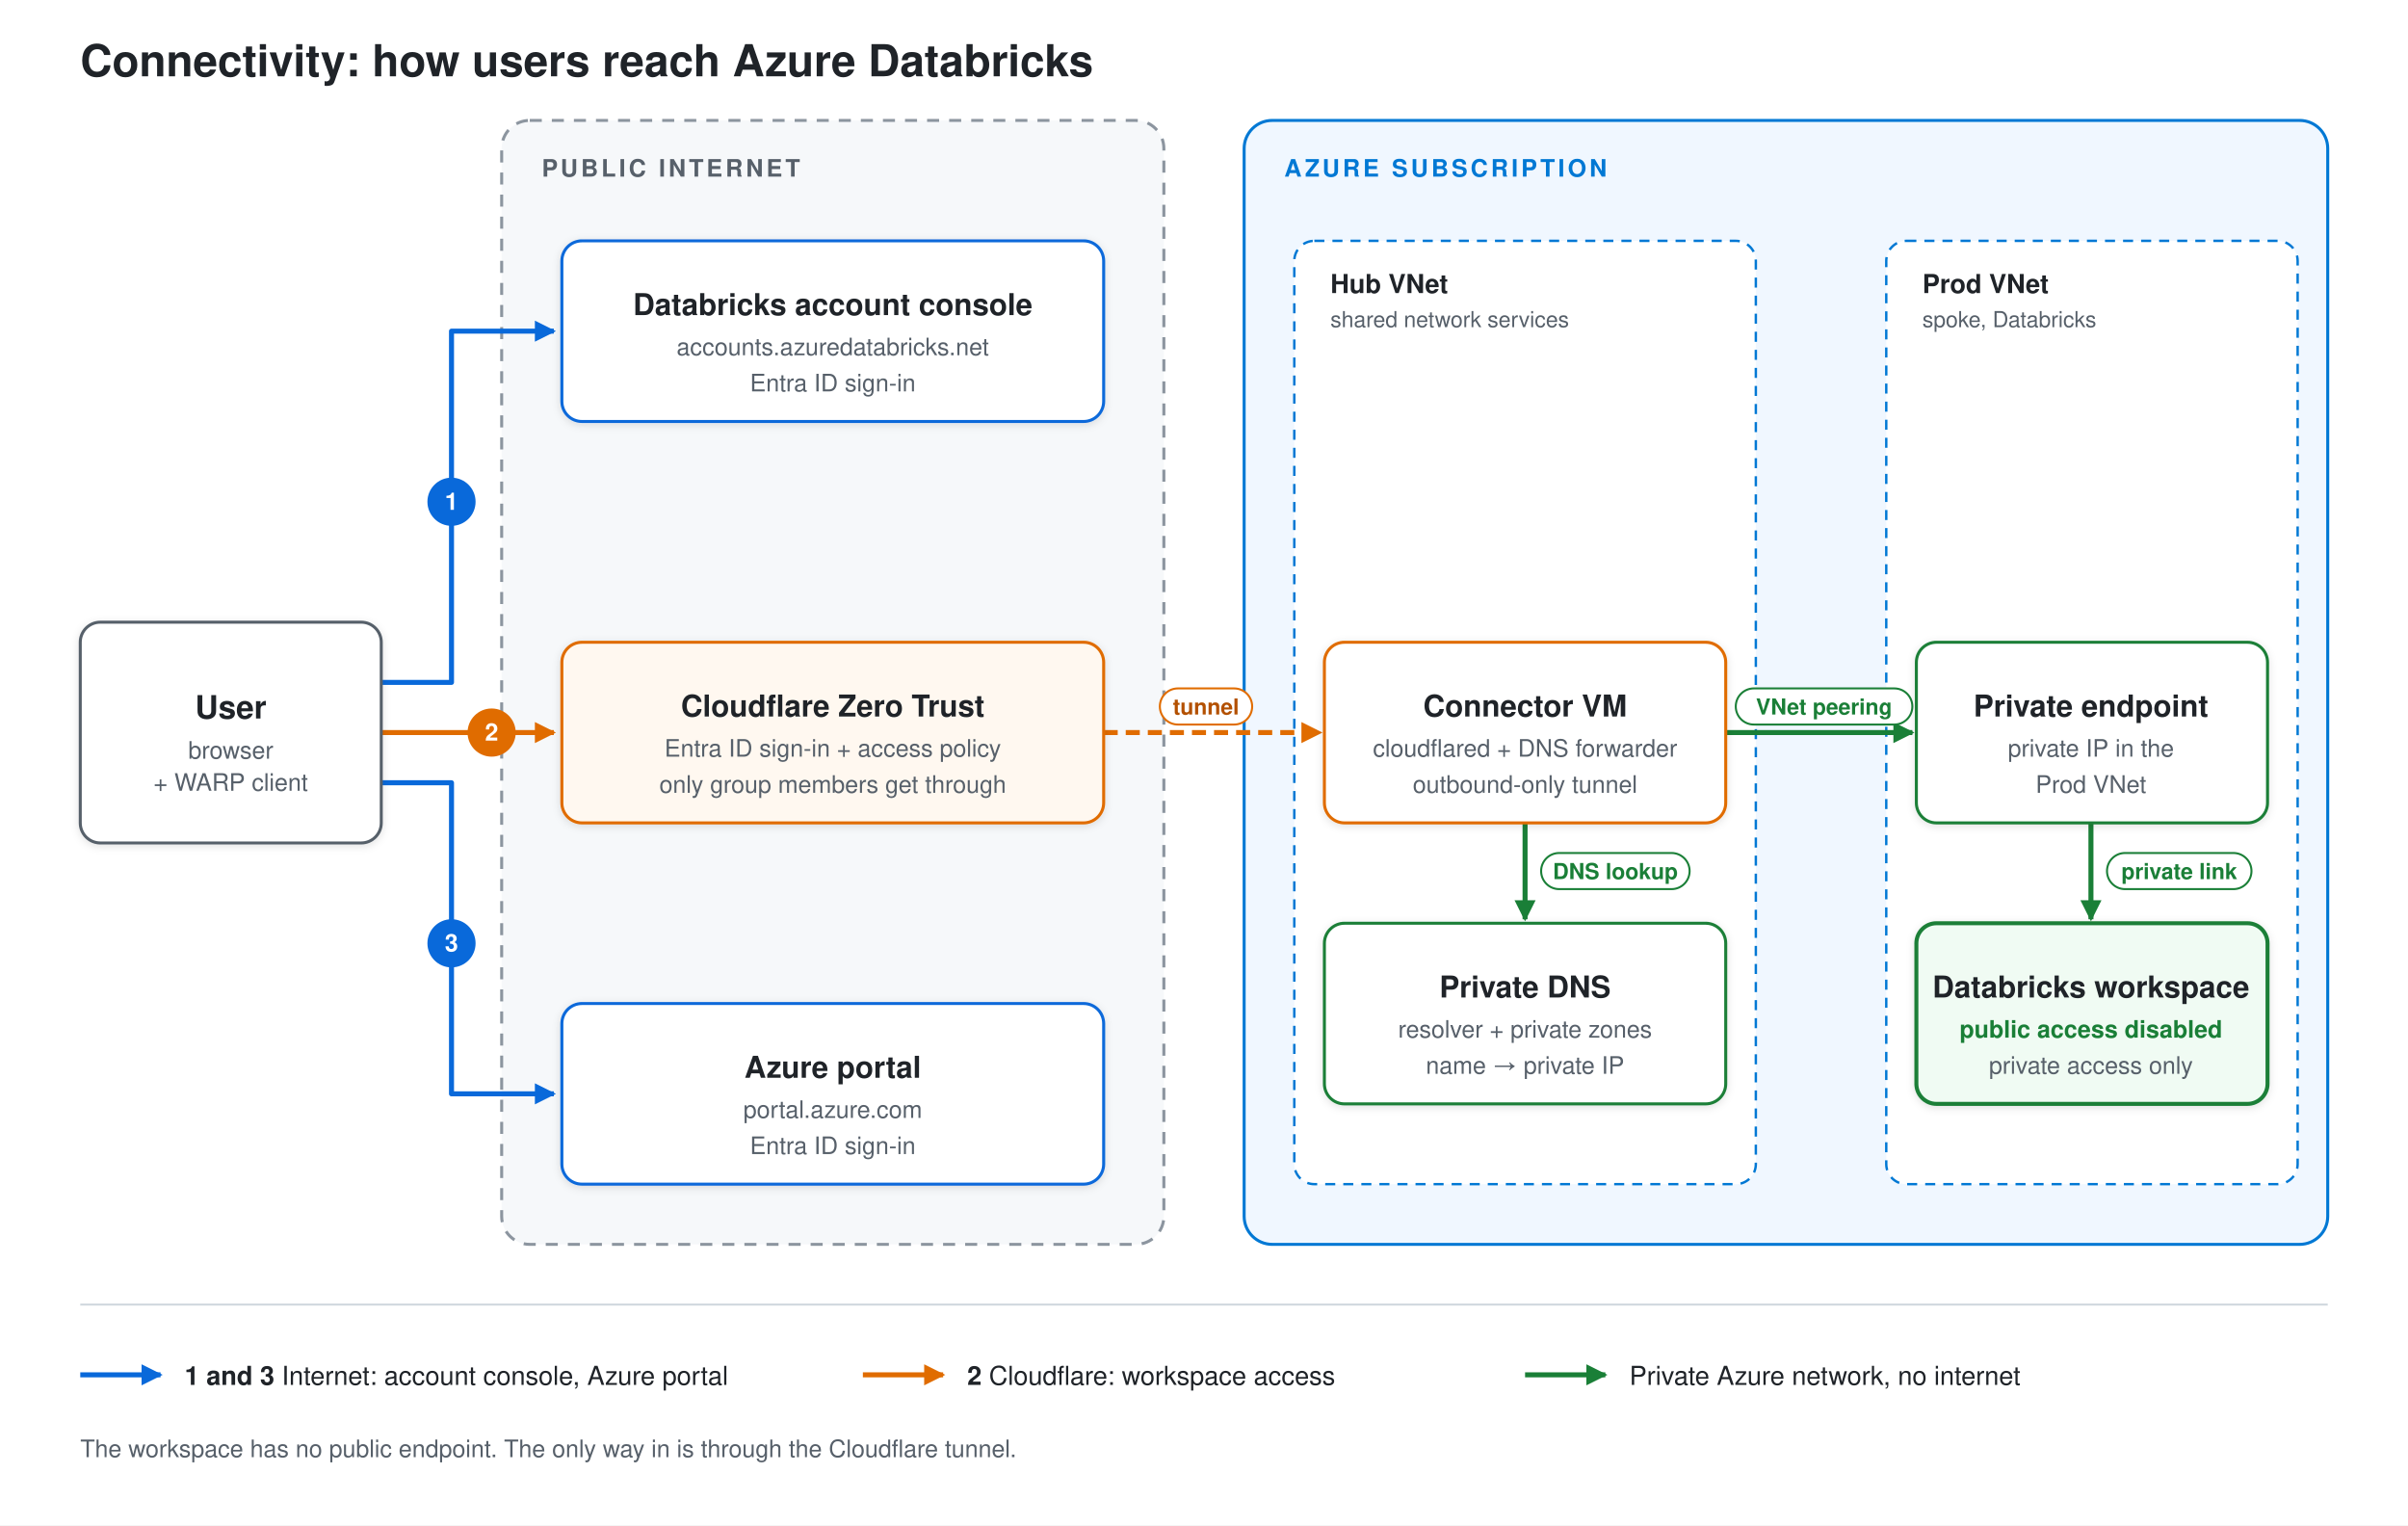
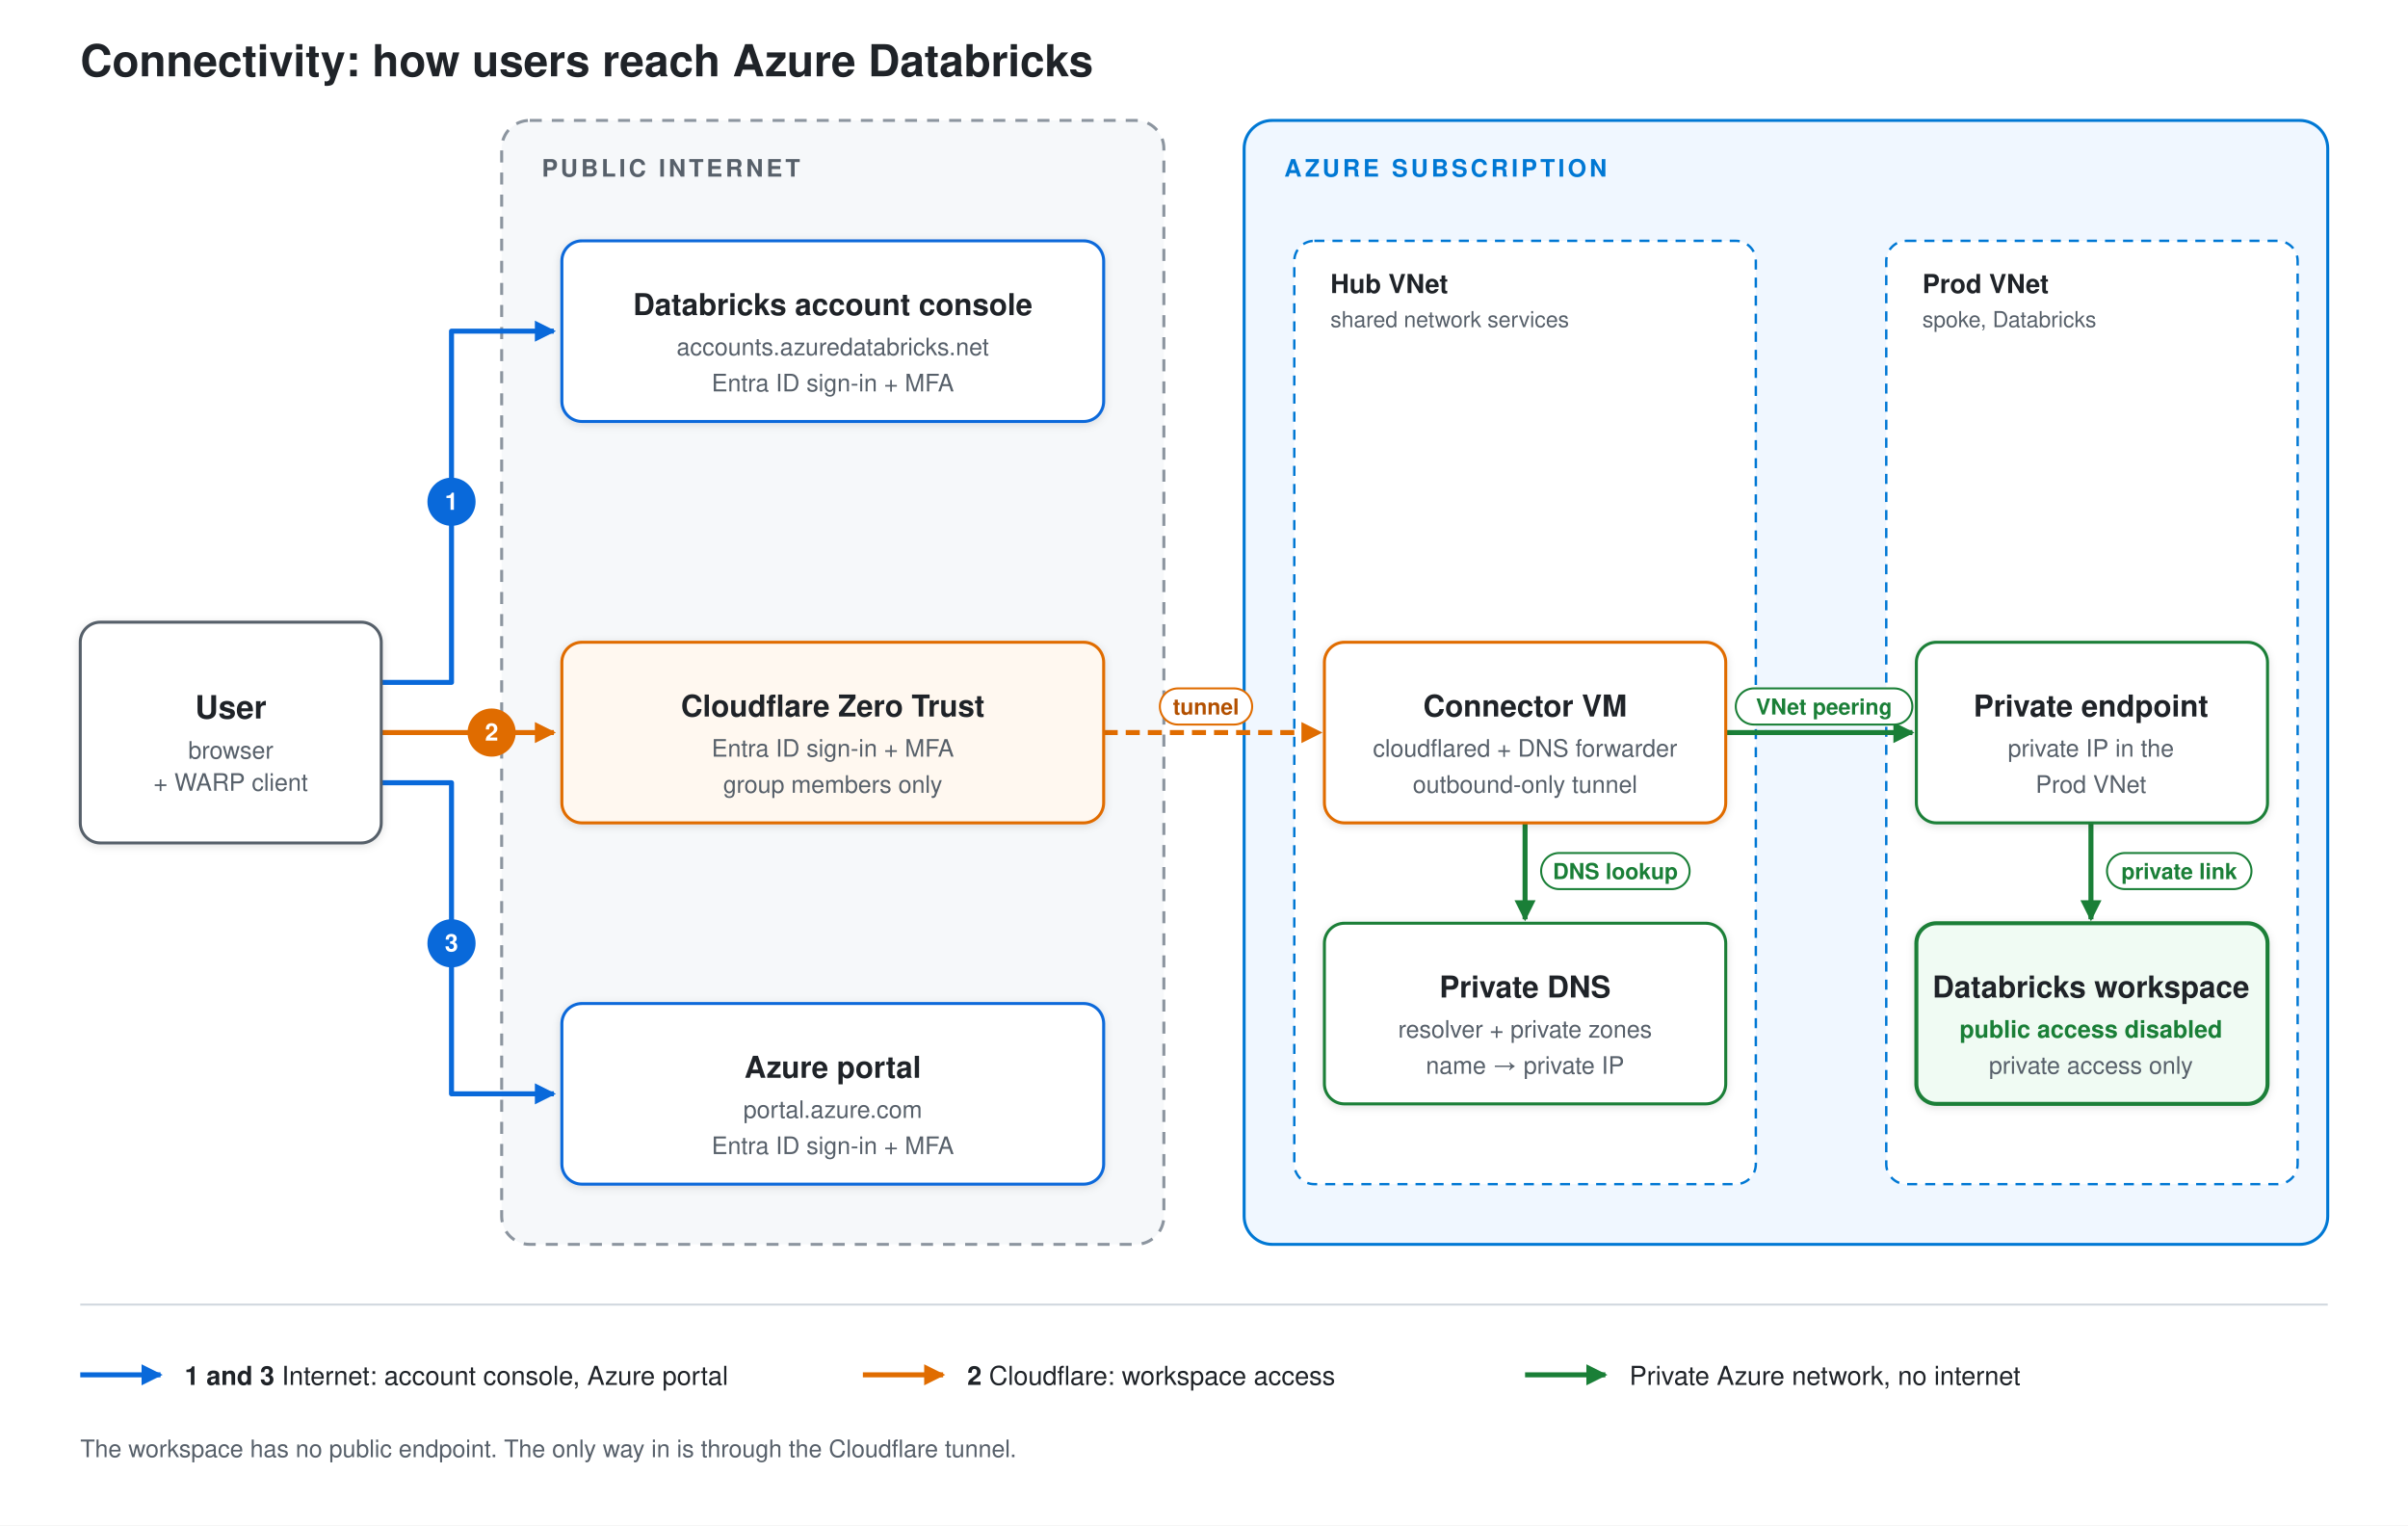
<svg xmlns="http://www.w3.org/2000/svg" viewBox="0 0 1200 760" width="1200" height="760" font-family="-apple-system, 'Segoe UI', Helvetica, Arial, sans-serif" role="img" aria-labelledby="t d">
  <defs>
    <marker id="aBlue" viewBox="0 0 10 10" refX="9" refY="5" markerWidth="4.2" markerHeight="4.2" orient="auto">
      <path d="M0 0L10 5L0 10z" fill="#0969da" />
    </marker>
    <marker id="aOrange" viewBox="0 0 10 10" refX="9" refY="5" markerWidth="4.2" markerHeight="4.2" orient="auto">
      <path d="M0 0L10 5L0 10z" fill="#e06c00" />
    </marker>
    <marker id="aGreen" viewBox="0 0 10 10" refX="9" refY="5" markerWidth="4.2" markerHeight="4.2" orient="auto">
      <path d="M0 0L10 5L0 10z" fill="#1a7f37" />
    </marker>
    <filter id="sh" x="-5%" y="-5%" width="110%" height="120%">
      <feDropShadow dx="0" dy="1" stdDeviation="2" flood-color="#1f2328" flood-opacity="0.12" />
    </filter>
  </defs>
  <rect width="1200" height="760" fill="#ffffff" />
  <text x="40" y="38" font-size="22" font-weight="700" fill="#1f2328">Connectivity: how users reach Azure Databricks</text>
  <rect x="250" y="60" width="330" height="560" rx="14" fill="#f6f8fa" stroke="#8c959f" stroke-width="1.5" stroke-dasharray="6 5" />
  <text x="270" y="88" font-size="12" font-weight="700" letter-spacing="1.5" fill="#57606a">PUBLIC INTERNET</text>
  <rect x="620" y="60" width="540" height="560" rx="14" fill="#f0f7ff" stroke="#0078d4" stroke-width="1.5" />
  <text x="640" y="88" font-size="12" font-weight="700" letter-spacing="1.5" fill="#0078d4">AZURE SUBSCRIPTION</text>
  <rect x="645" y="120" width="230" height="470" rx="10" fill="#ffffff" stroke="#0078d4" stroke-width="1.2" stroke-dasharray="5 4" />
  <text x="663" y="146" font-size="13" font-weight="700" fill="#1f2328">Hub VNet</text>
  <text x="663" y="163" font-size="11" fill="#57606a">shared network services</text>
  <rect x="940" y="120" width="205" height="470" rx="10" fill="#ffffff" stroke="#0078d4" stroke-width="1.2" stroke-dasharray="5 4" />
  <text x="958" y="146" font-size="13" font-weight="700" fill="#1f2328">Prod VNet</text>
  <text x="958" y="163" font-size="11" fill="#57606a">spoke, Databricks</text>
  <g fill="none" stroke-width="2.5" stroke-linejoin="round">
    <path d="M190 340 H225 V165 H276" stroke="#0969da" marker-end="url(#aBlue)" />
    <path d="M190 365 H276" stroke="#e06c00" marker-end="url(#aOrange)" />
    <path d="M190 390 H225 V545 H276" stroke="#0969da" marker-end="url(#aBlue)" />
    <path d="M550 365 H658" stroke="#e06c00" stroke-dasharray="7 4" marker-end="url(#aOrange)" />
    <path d="M860 365 H953" stroke="#1a7f37" marker-end="url(#aGreen)" />
    <path d="M760 410 V458" stroke="#1a7f37" marker-end="url(#aGreen)" />
    <path d="M1042 410 V458" stroke="#1a7f37" marker-end="url(#aGreen)" />
  </g>
  <g font-size="11" font-weight="600" text-anchor="middle">
    <rect x="578" y="343" width="46" height="18" rx="9" fill="#fff" stroke="#e06c00" />
    <text x="601" y="356" fill="#b35000">tunnel</text>
    <rect x="865" y="343" width="88" height="18" rx="9" fill="#fff" stroke="#1a7f37" />
    <text x="909" y="356" fill="#1a7f37">VNet peering</text>
    <rect x="768" y="425" width="74" height="18" rx="9" fill="#fff" stroke="#1a7f37" />
    <text x="805" y="438" fill="#1a7f37">DNS lookup</text>
    <rect x="1050" y="425" width="72" height="18" rx="9" fill="#fff" stroke="#1a7f37" />
    <text x="1086" y="438" fill="#1a7f37">private link</text>
  </g>
  <g filter="url(#sh)">
    <rect x="40" y="310" width="150" height="110" rx="10" fill="#ffffff" stroke="#57606a" stroke-width="1.5" />
    <rect x="280" y="120" width="270" height="90" rx="10" fill="#ffffff" stroke="#0969da" stroke-width="1.5" />
    <rect x="280" y="320" width="270" height="90" rx="10" fill="#fff8f0" stroke="#e06c00" stroke-width="1.5" />
    <rect x="280" y="500" width="270" height="90" rx="10" fill="#ffffff" stroke="#0969da" stroke-width="1.5" />
    <rect x="660" y="320" width="200" height="90" rx="10" fill="#ffffff" stroke="#e06c00" stroke-width="1.5" />
    <rect x="660" y="460" width="200" height="90" rx="10" fill="#ffffff" stroke="#1a7f37" stroke-width="1.5" />
    <rect x="955" y="320" width="175" height="90" rx="10" fill="#ffffff" stroke="#1a7f37" stroke-width="1.5" />
    <rect x="955" y="460" width="175" height="90" rx="10" fill="#f0fbf3" stroke="#1a7f37" stroke-width="2" />
  </g>
  <g text-anchor="middle" fill="#1f2328">
    <text x="115" y="358" font-size="16" font-weight="700">User</text>
    <text x="115" y="378" font-size="12" fill="#57606a">browser</text>
    <text x="115" y="394" font-size="12" fill="#57606a">+ WARP client</text>
    <text x="415" y="157" font-size="15" font-weight="700">Databricks account console</text>
    <text x="415" y="177" font-size="12" fill="#57606a">accounts.azuredatabricks.net</text>
-     <text x="415" y="195" font-size="12" fill="#57606a">Entra ID sign-in</text>
+     <text x="415" y="195" font-size="12" fill="#57606a">Entra ID sign-in + MFA</text>
    <text x="415" y="357" font-size="15" font-weight="700">Cloudflare Zero Trust</text>
-     <text x="415" y="377" font-size="12" fill="#57606a">Entra ID sign-in + access policy</text>
-     <text x="415" y="395" font-size="12" fill="#57606a">only group members get through</text>
+     <text x="415" y="377" font-size="12" fill="#57606a">Entra ID sign-in + MFA</text>
+     <text x="415" y="395" font-size="12" fill="#57606a">group members only</text>
    <text x="415" y="537" font-size="15" font-weight="700">Azure portal</text>
    <text x="415" y="557" font-size="12" fill="#57606a">portal.azure.com</text>
-     <text x="415" y="575" font-size="12" fill="#57606a">Entra ID sign-in</text>
+     <text x="415" y="575" font-size="12" fill="#57606a">Entra ID sign-in + MFA</text>
    <text x="760" y="357" font-size="15" font-weight="700">Connector VM</text>
    <text x="760" y="377" font-size="12" fill="#57606a">cloudflared + DNS forwarder</text>
    <text x="760" y="395" font-size="12" fill="#57606a">outbound-only tunnel</text>
    <text x="760" y="497" font-size="15" font-weight="700">Private DNS</text>
    <text x="760" y="517" font-size="12" fill="#57606a">resolver + private zones</text>
    <text x="760" y="535" font-size="12" fill="#57606a">name → private IP</text>
    <text x="1042" y="357" font-size="15" font-weight="700">Private endpoint</text>
    <text x="1042" y="377" font-size="12" fill="#57606a">private IP in the</text>
    <text x="1042" y="395" font-size="12" fill="#57606a">Prod VNet</text>
    <text x="1042" y="497" font-size="15" font-weight="700">Databricks workspace</text>
    <text x="1042" y="517" font-size="12" fill="#1a7f37" font-weight="600">public access disabled</text>
    <text x="1042" y="535" font-size="12" fill="#57606a">private access only</text>
  </g>
  <g font-size="12" font-weight="700" text-anchor="middle" fill="#ffffff">
    <circle cx="225" cy="250" r="12" fill="#0969da" />
    <text x="225" y="254">1</text>
    <circle cx="245" cy="365" r="12" fill="#e06c00" />
    <text x="245" y="369">2</text>
    <circle cx="225" cy="470" r="12" fill="#0969da" />
    <text x="225" y="474">3</text>
  </g>
  <line x1="40" y1="650" x2="1160" y2="650" stroke="#d0d7de" />
  <g font-size="13" fill="#1f2328">
    <line x1="40" y1="685" x2="80" y2="685" stroke="#0969da" stroke-width="2.5" marker-end="url(#aBlue)" />
    <text x="92" y="690">
      <tspan font-weight="700">1 and 3</tspan>  Internet: account console, Azure portal</text>
    <line x1="430" y1="685" x2="470" y2="685" stroke="#e06c00" stroke-width="2.5" marker-end="url(#aOrange)" />
    <text x="482" y="690">
      <tspan font-weight="700">2</tspan>  Cloudflare: workspace access</text>
    <line x1="760" y1="685" x2="800" y2="685" stroke="#1a7f37" stroke-width="2.5" marker-end="url(#aGreen)" />
    <text x="812" y="690">Private Azure network, no internet</text>
  </g>
  <text x="40" y="726" font-size="12" fill="#57606a">The workspace has no public endpoint. The only way in is through the Cloudflare tunnel.</text>
</svg>
